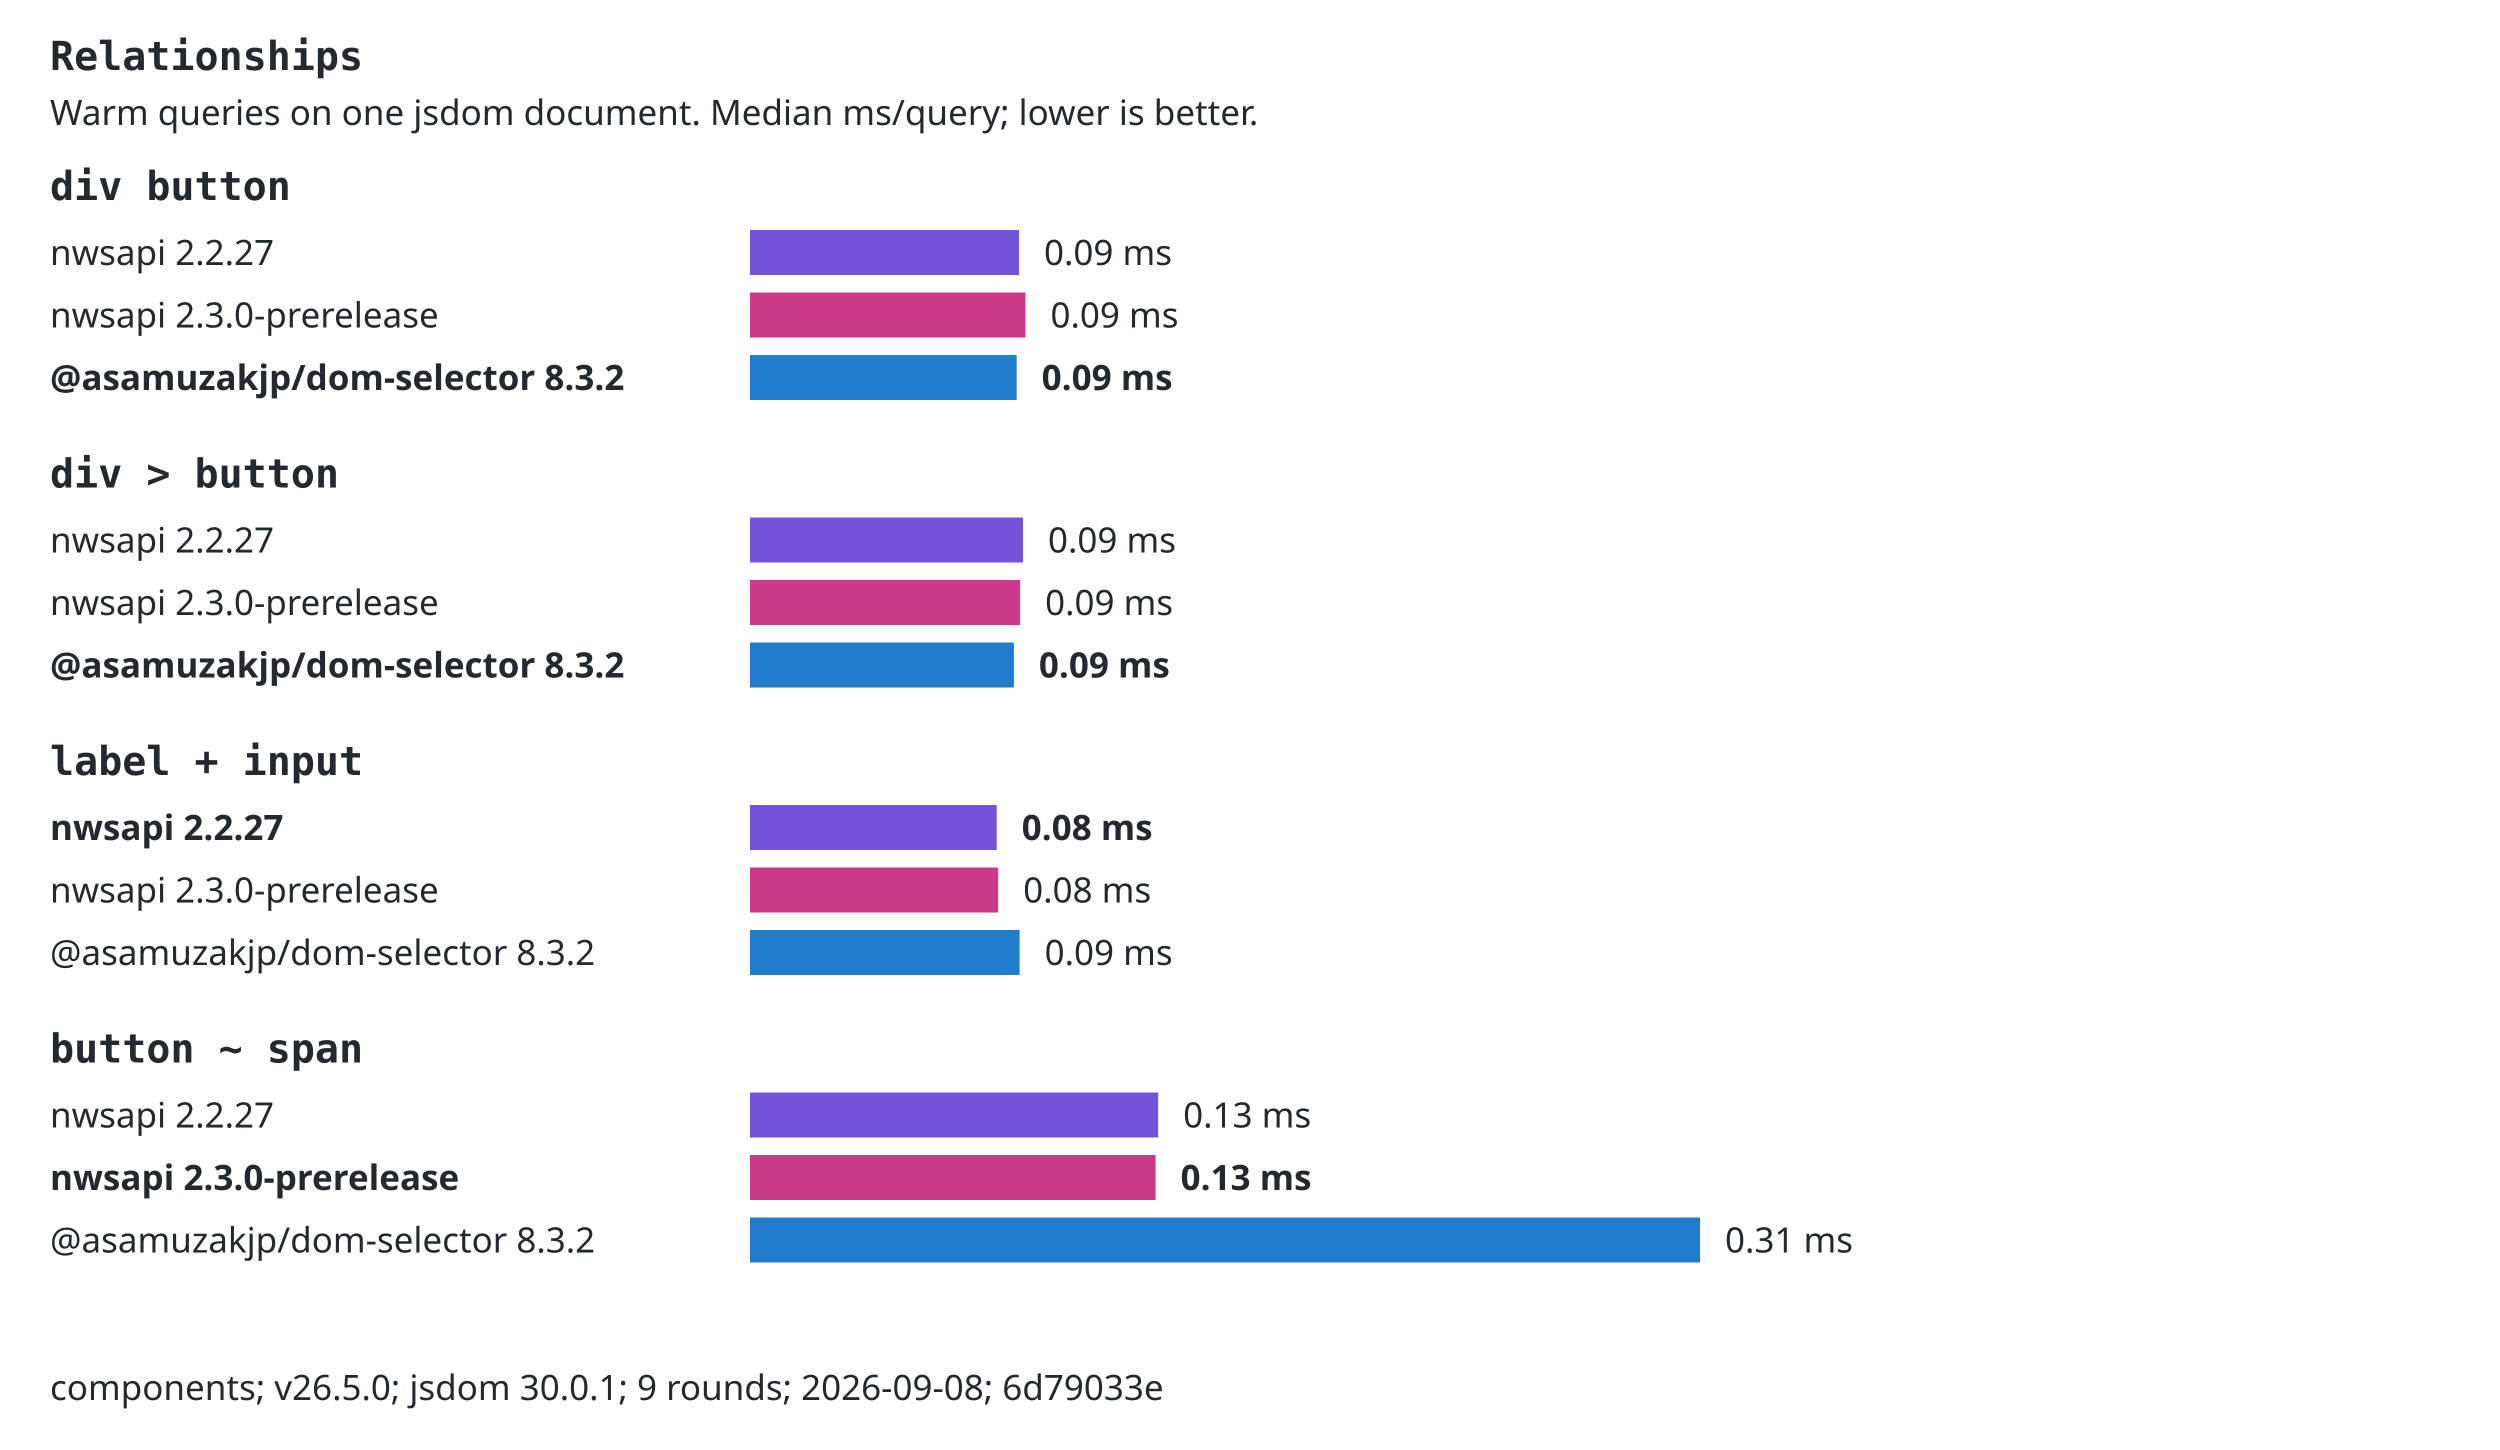
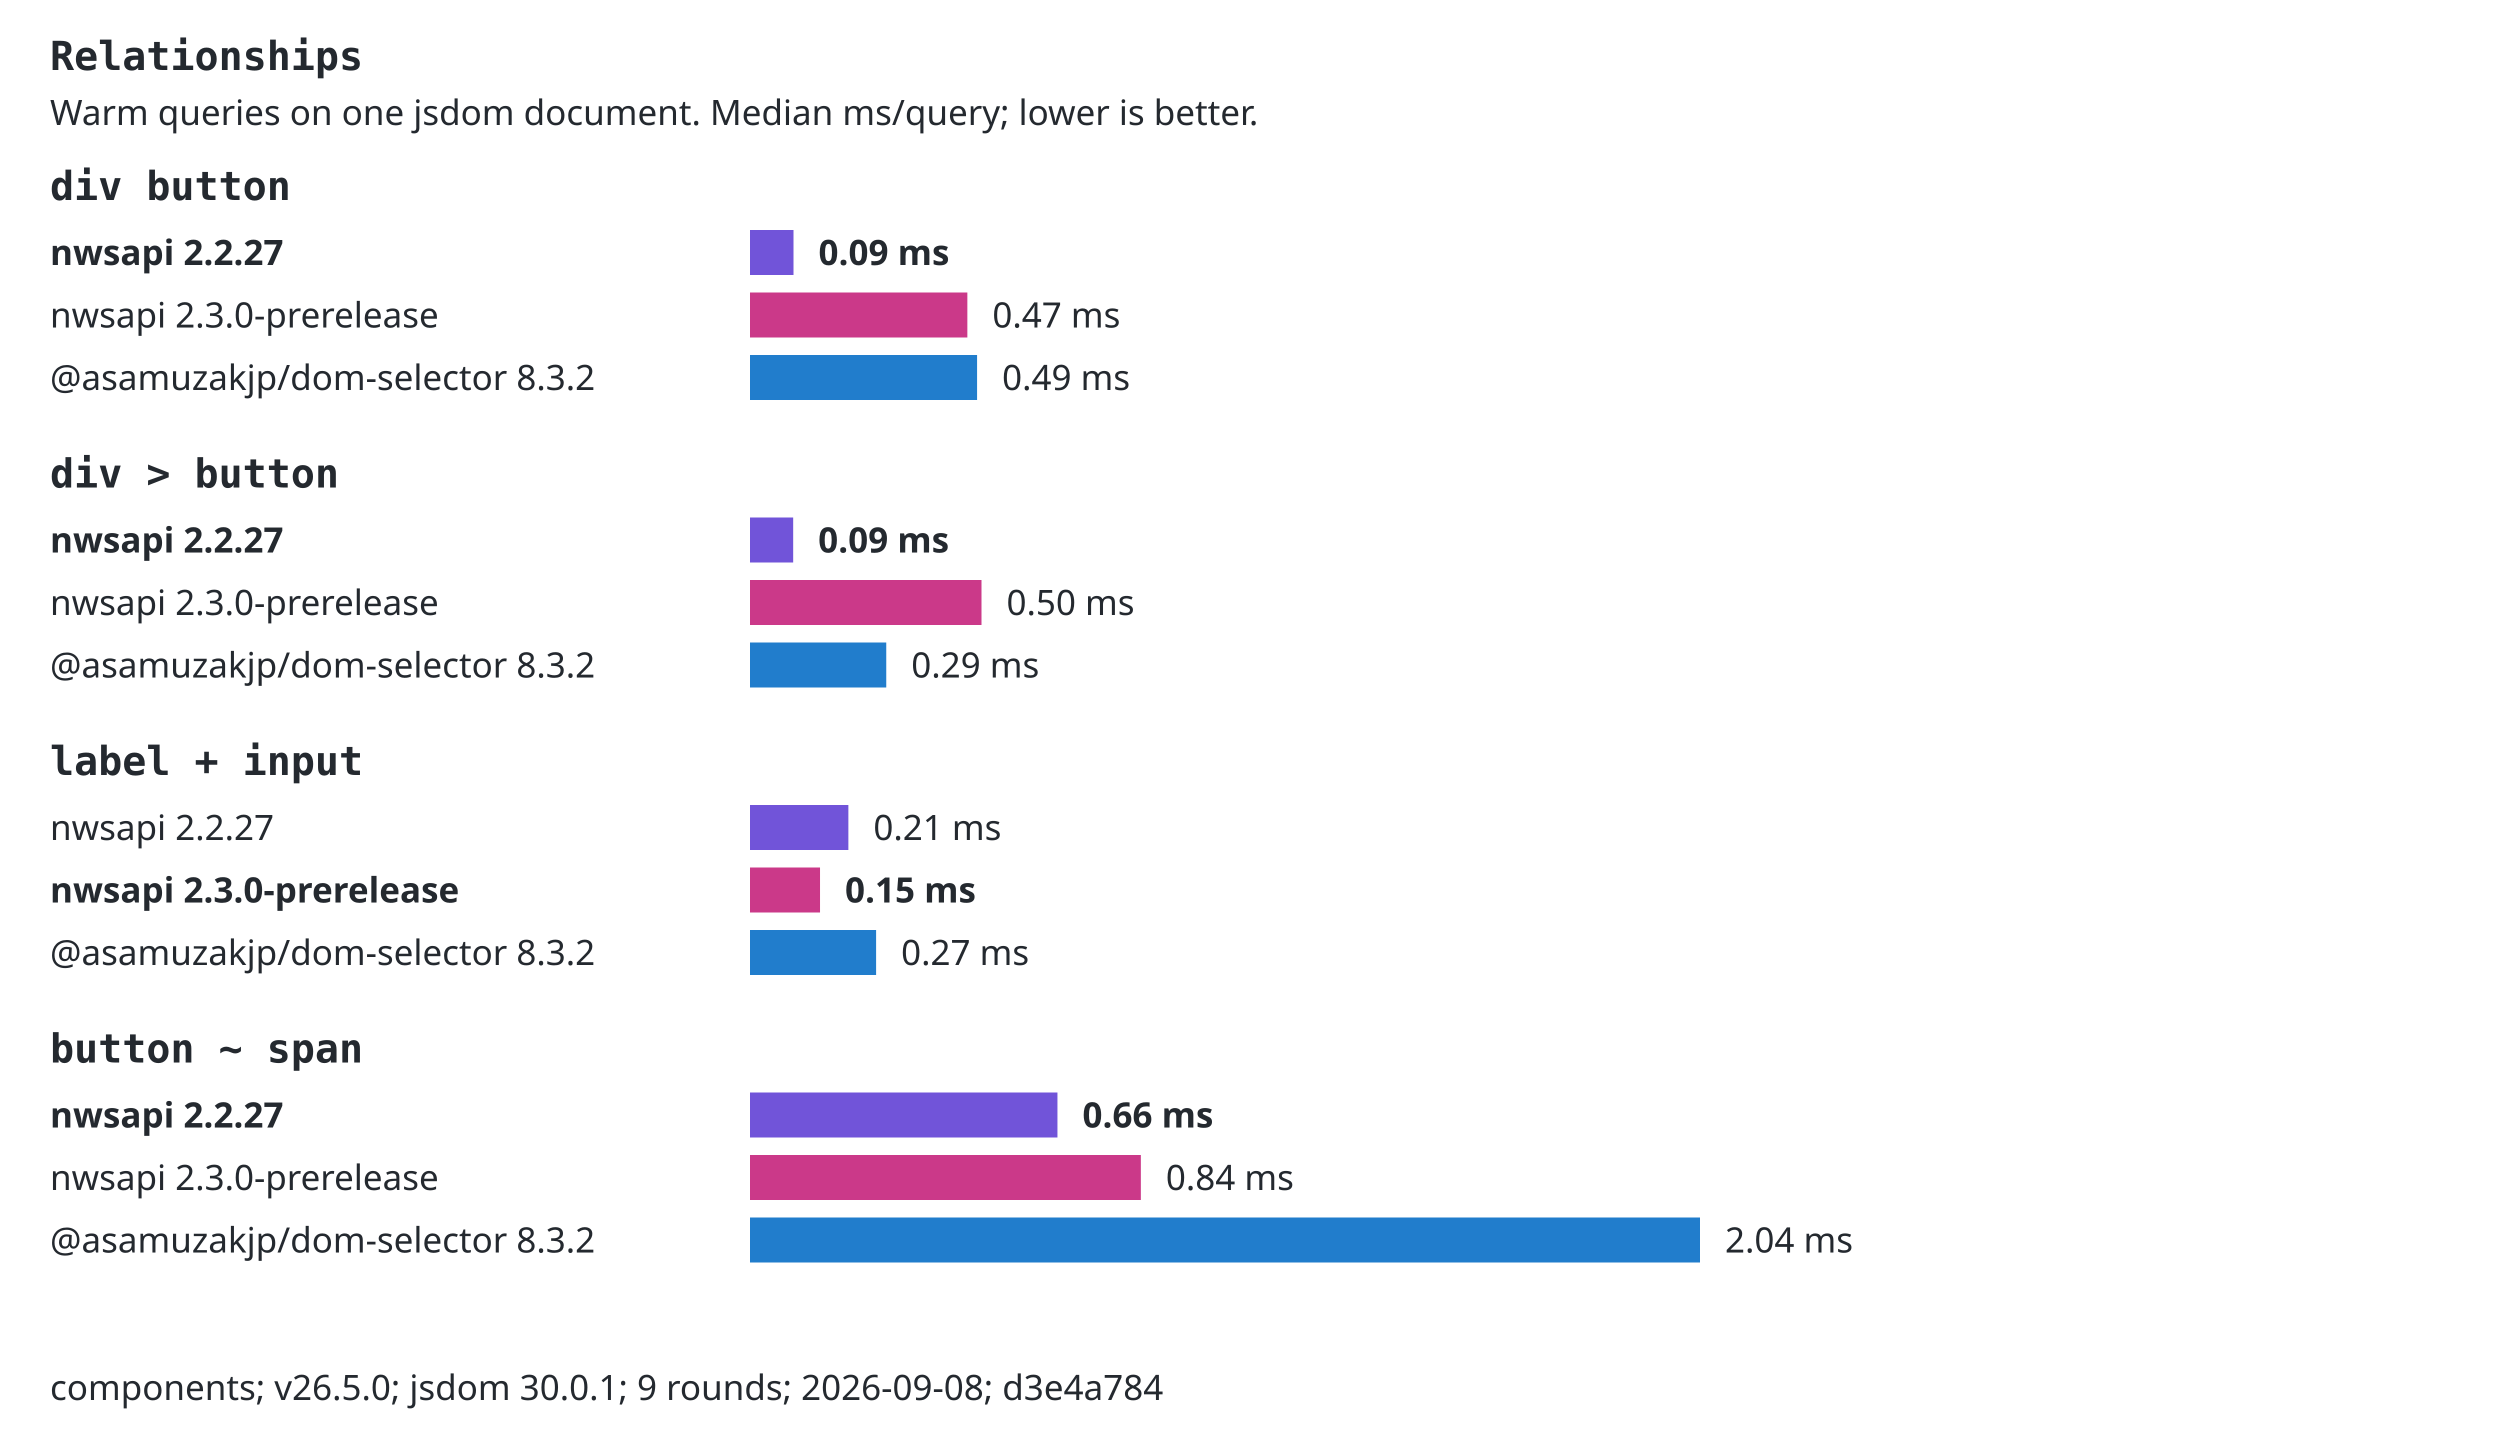
<svg xmlns="http://www.w3.org/2000/svg" width="1000" height="580" viewBox="0 0 1000 580" role="img">
  <style>text{font:14px system-ui,sans-serif;fill:#24292f}.selector{font:16px monospace;font-weight:600}.background{fill:#fff}.bar{transform-box:fill-box;transform-origin:left center;animation:fill 800ms ease-out both}@keyframes fill{from{transform:scaleX(0)}to{transform:scaleX(1)}}@media(prefers-reduced-motion:reduce){.bar{animation:none}}@media(prefers-color-scheme:dark){text{fill:#e6edf3}.background{fill:#0d1117}}</style>
  <rect class="background" width="1000" height="580" />
  <text x="20" y="28" class="selector">Relationships</text>
  <text x="20" y="50">Warm queries on one jsdom document. Median ms/query; lower is better.</text>
  <text x="20" y="80" class="selector">div button</text>
-   <text x="20" y="106">nwsapi 2.2.27</text>
-   <rect class="bar" x="300" y="92" width="107.59" height="18" fill="#7154d9" />
-   <text x="417.593" y="106">0.09 ms</text>
+   <text x="20" y="106" style="font-weight:700">nwsapi 2.2.27</text>
+   <rect class="bar" x="300" y="92" width="17.4" height="18" fill="#7154d9" />
+   <text x="327.403" y="106" style="font-weight:700">0.09 ms</text>
  <text x="20" y="131">nwsapi 2.3.0-prerelease</text>
-   <rect class="bar" x="300" y="117" width="110.19" height="18" fill="#cb3989" />
-   <text x="420.187" y="131">0.09 ms</text>
-   <text x="20" y="156" style="font-weight:700">@asamuzakjp/dom-selector 8.3.2</text>
-   <rect class="bar" x="300" y="142" width="106.66" height="18" fill="#217dcc" />
-   <text x="416.662" y="156" style="font-weight:700">0.09 ms</text>
+   <rect class="bar" x="300" y="117" width="86.94" height="18" fill="#cb3989" />
+   <text x="396.942" y="131">0.47 ms</text>
+   <text x="20" y="156">@asamuzakjp/dom-selector 8.3.2</text>
+   <rect class="bar" x="300" y="142" width="90.83" height="18" fill="#217dcc" />
+   <text x="400.828" y="156">0.49 ms</text>
  <text x="20" y="195" class="selector">div &gt; button</text>
-   <text x="20" y="221">nwsapi 2.2.27</text>
-   <rect class="bar" x="300" y="207" width="109.19" height="18" fill="#7154d9" />
-   <text x="419.187" y="221">0.09 ms</text>
+   <text x="20" y="221" style="font-weight:700">nwsapi 2.2.27</text>
+   <rect class="bar" x="300" y="207" width="17.27" height="18" fill="#7154d9" />
+   <text x="327.272" y="221" style="font-weight:700">0.09 ms</text>
  <text x="20" y="246">nwsapi 2.3.0-prerelease</text>
-   <rect class="bar" x="300" y="232" width="108.03" height="18" fill="#cb3989" />
-   <text x="418.026" y="246">0.09 ms</text>
-   <text x="20" y="271" style="font-weight:700">@asamuzakjp/dom-selector 8.3.2</text>
-   <rect class="bar" x="300" y="257" width="105.56" height="18" fill="#217dcc" />
-   <text x="415.563" y="271" style="font-weight:700">0.09 ms</text>
+   <rect class="bar" x="300" y="232" width="92.6" height="18" fill="#cb3989" />
+   <text x="402.601" y="246">0.50 ms</text>
+   <text x="20" y="271">@asamuzakjp/dom-selector 8.3.2</text>
+   <rect class="bar" x="300" y="257" width="54.5" height="18" fill="#217dcc" />
+   <text x="364.502" y="271">0.29 ms</text>
  <text x="20" y="310" class="selector">label + input</text>
-   <text x="20" y="336" style="font-weight:700">nwsapi 2.2.27</text>
-   <rect class="bar" x="300" y="322" width="98.68" height="18" fill="#7154d9" />
-   <text x="408.679" y="336" style="font-weight:700">0.08 ms</text>
-   <text x="20" y="361">nwsapi 2.3.0-prerelease</text>
-   <rect class="bar" x="300" y="347" width="99.26" height="18" fill="#cb3989" />
-   <text x="409.265" y="361">0.08 ms</text>
+   <text x="20" y="336">nwsapi 2.2.27</text>
+   <rect class="bar" x="300" y="322" width="39.35" height="18" fill="#7154d9" />
+   <text x="349.349" y="336">0.21 ms</text>
+   <text x="20" y="361" style="font-weight:700">nwsapi 2.3.0-prerelease</text>
+   <rect class="bar" x="300" y="347" width="28.01" height="18" fill="#cb3989" />
+   <text x="338.011" y="361" style="font-weight:700">0.15 ms</text>
  <text x="20" y="386">@asamuzakjp/dom-selector 8.3.2</text>
-   <rect class="bar" x="300" y="372" width="107.84" height="18" fill="#217dcc" />
-   <text x="417.842" y="386">0.09 ms</text>
+   <rect class="bar" x="300" y="372" width="50.44" height="18" fill="#217dcc" />
+   <text x="360.437" y="386">0.27 ms</text>
  <text x="20" y="425" class="selector">button ~ span</text>
-   <text x="20" y="451">nwsapi 2.2.27</text>
-   <rect class="bar" x="300" y="437" width="163.26" height="18" fill="#7154d9" />
-   <text x="473.261" y="451">0.13 ms</text>
-   <text x="20" y="476" style="font-weight:700">nwsapi 2.3.0-prerelease</text>
-   <rect class="bar" x="300" y="462" width="162.23" height="18" fill="#cb3989" />
-   <text x="472.229" y="476" style="font-weight:700">0.13 ms</text>
+   <text x="20" y="451" style="font-weight:700">nwsapi 2.2.27</text>
+   <rect class="bar" x="300" y="437" width="122.98" height="18" fill="#7154d9" />
+   <text x="432.984" y="451" style="font-weight:700">0.66 ms</text>
+   <text x="20" y="476">nwsapi 2.3.0-prerelease</text>
+   <rect class="bar" x="300" y="462" width="156.34" height="18" fill="#cb3989" />
+   <text x="466.338" y="476">0.84 ms</text>
  <text x="20" y="501">@asamuzakjp/dom-selector 8.3.2</text>
  <rect class="bar" x="300" y="487" width="380" height="18" fill="#217dcc" />
-   <text x="690" y="501">0.31 ms</text>
-   <text x="20" y="560">components; v26.5.0; jsdom 30.0.1; 9 rounds; 2026-09-08; 6d79033e</text>
+   <text x="690" y="501">2.04 ms</text>
+   <text x="20" y="560">components; v26.5.0; jsdom 30.0.1; 9 rounds; 2026-09-08; d3e4a784</text>
</svg>
